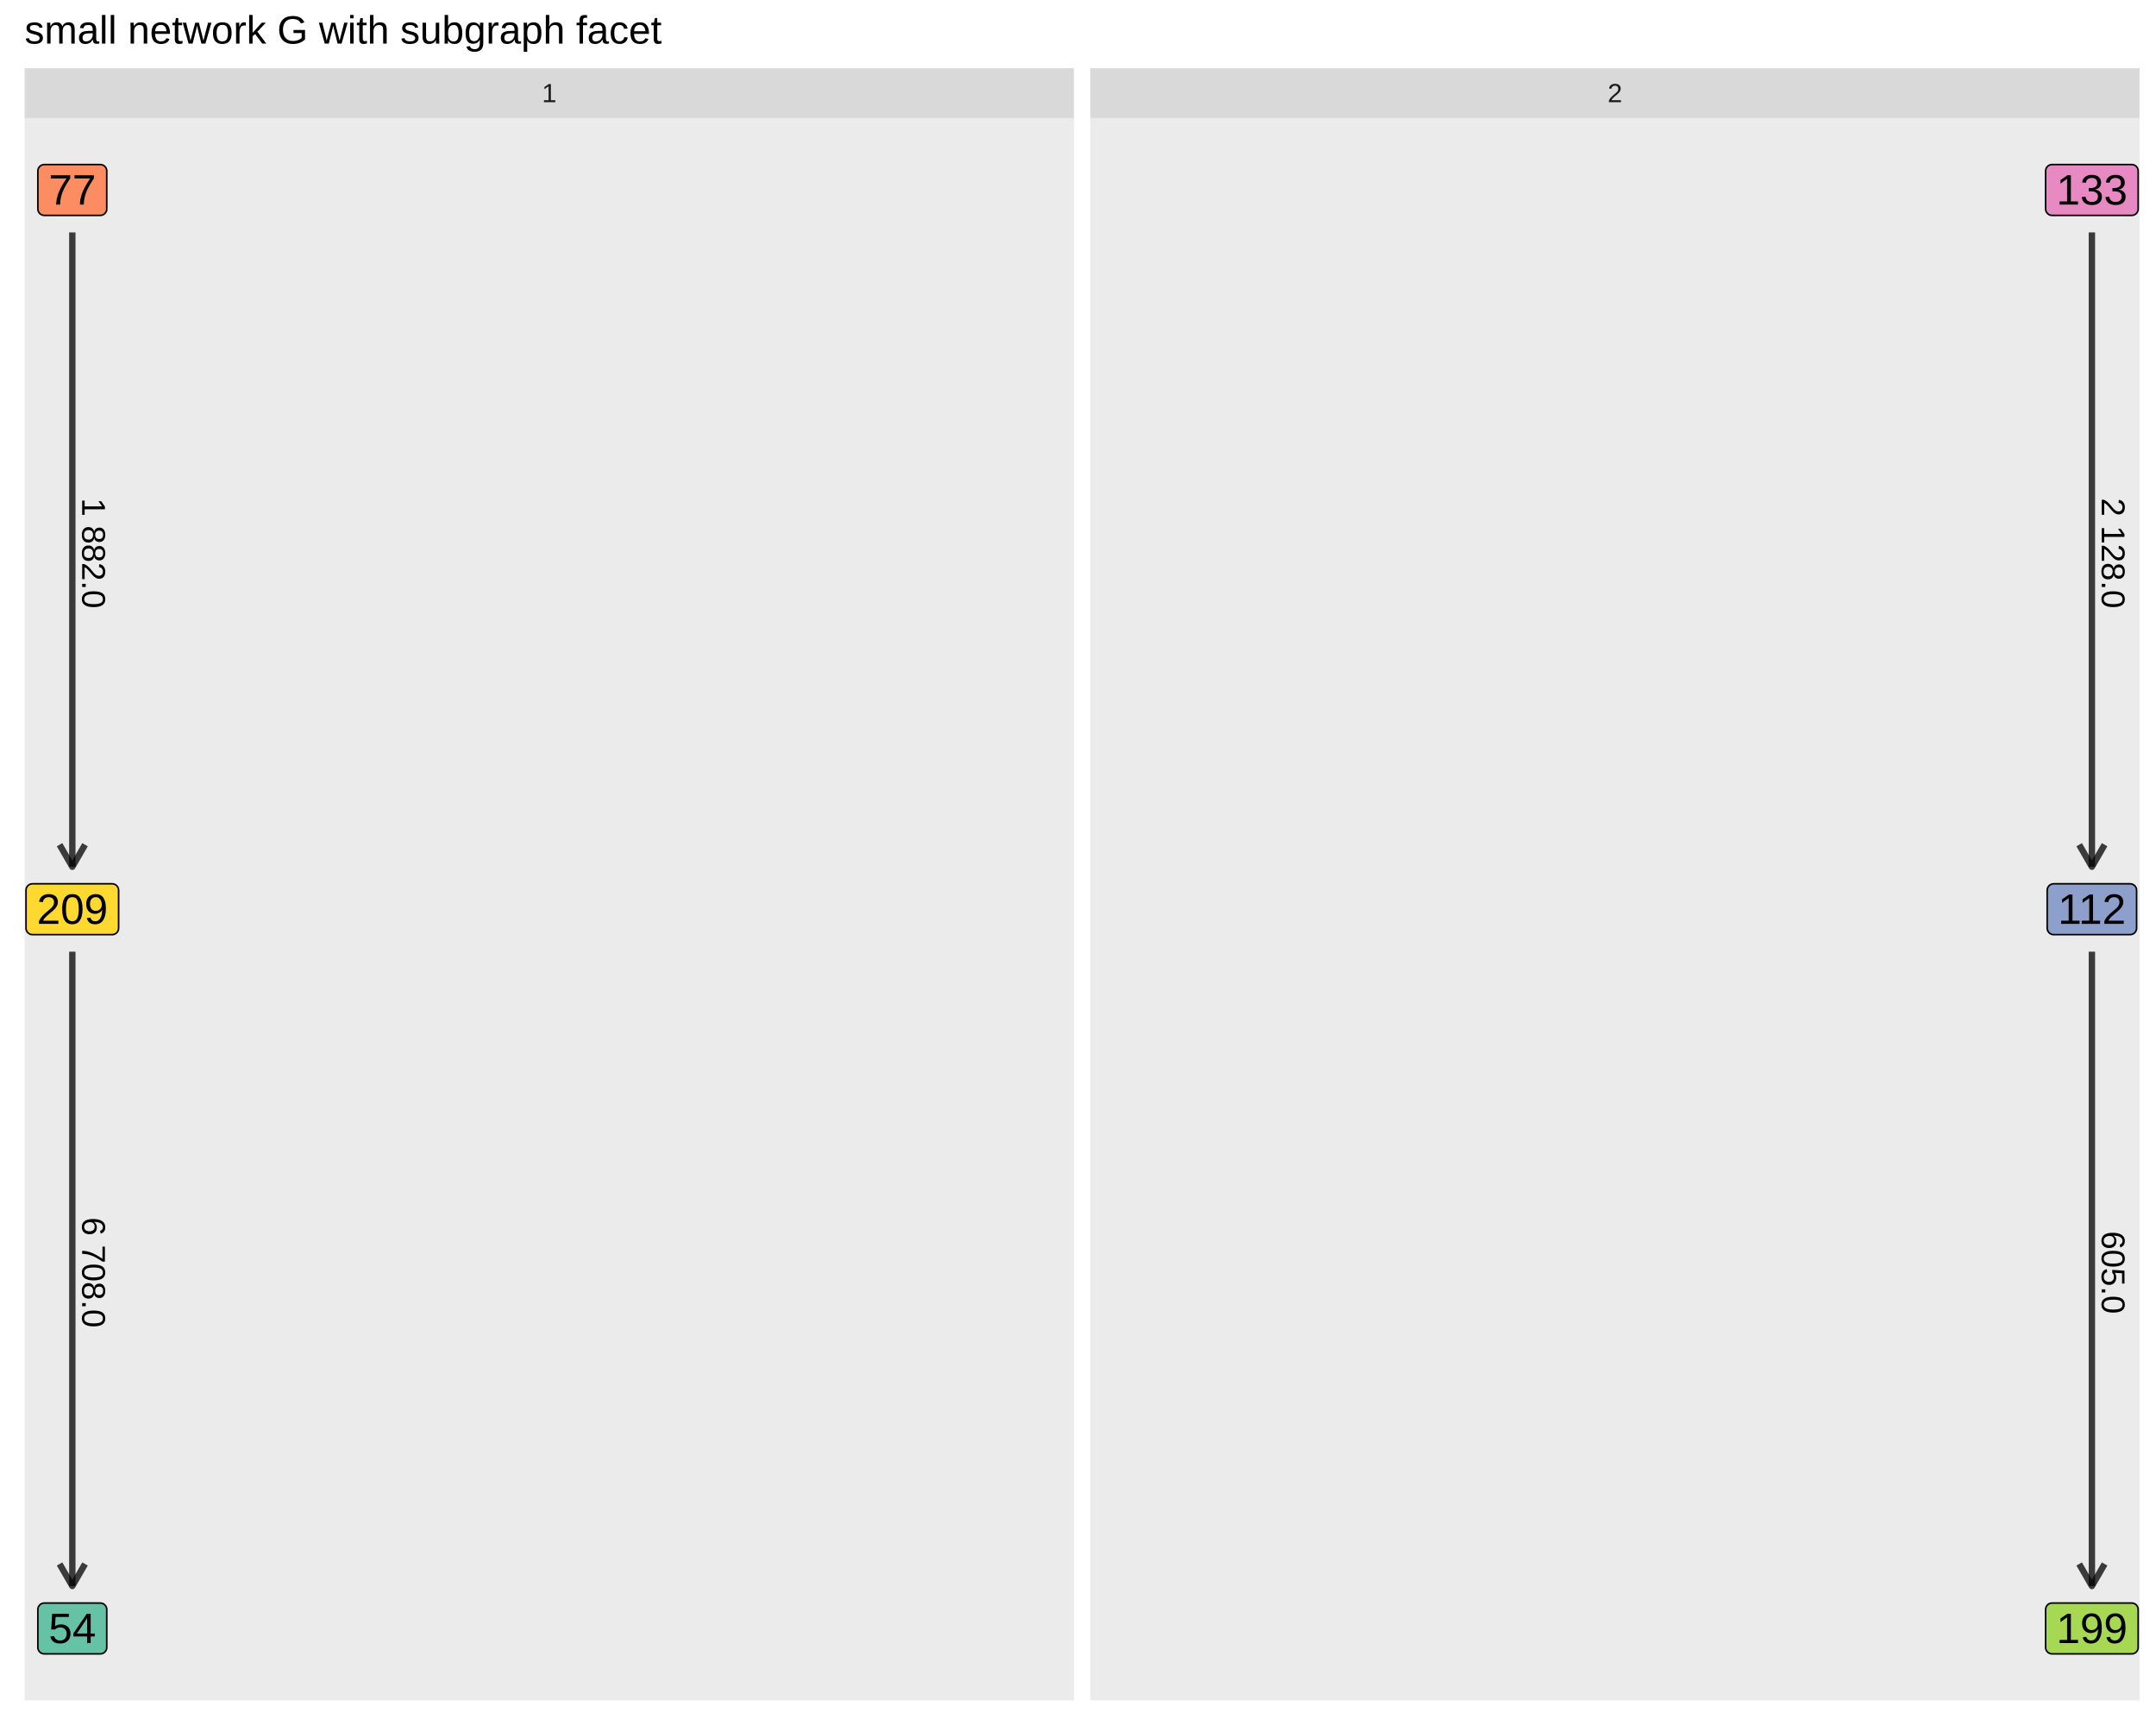
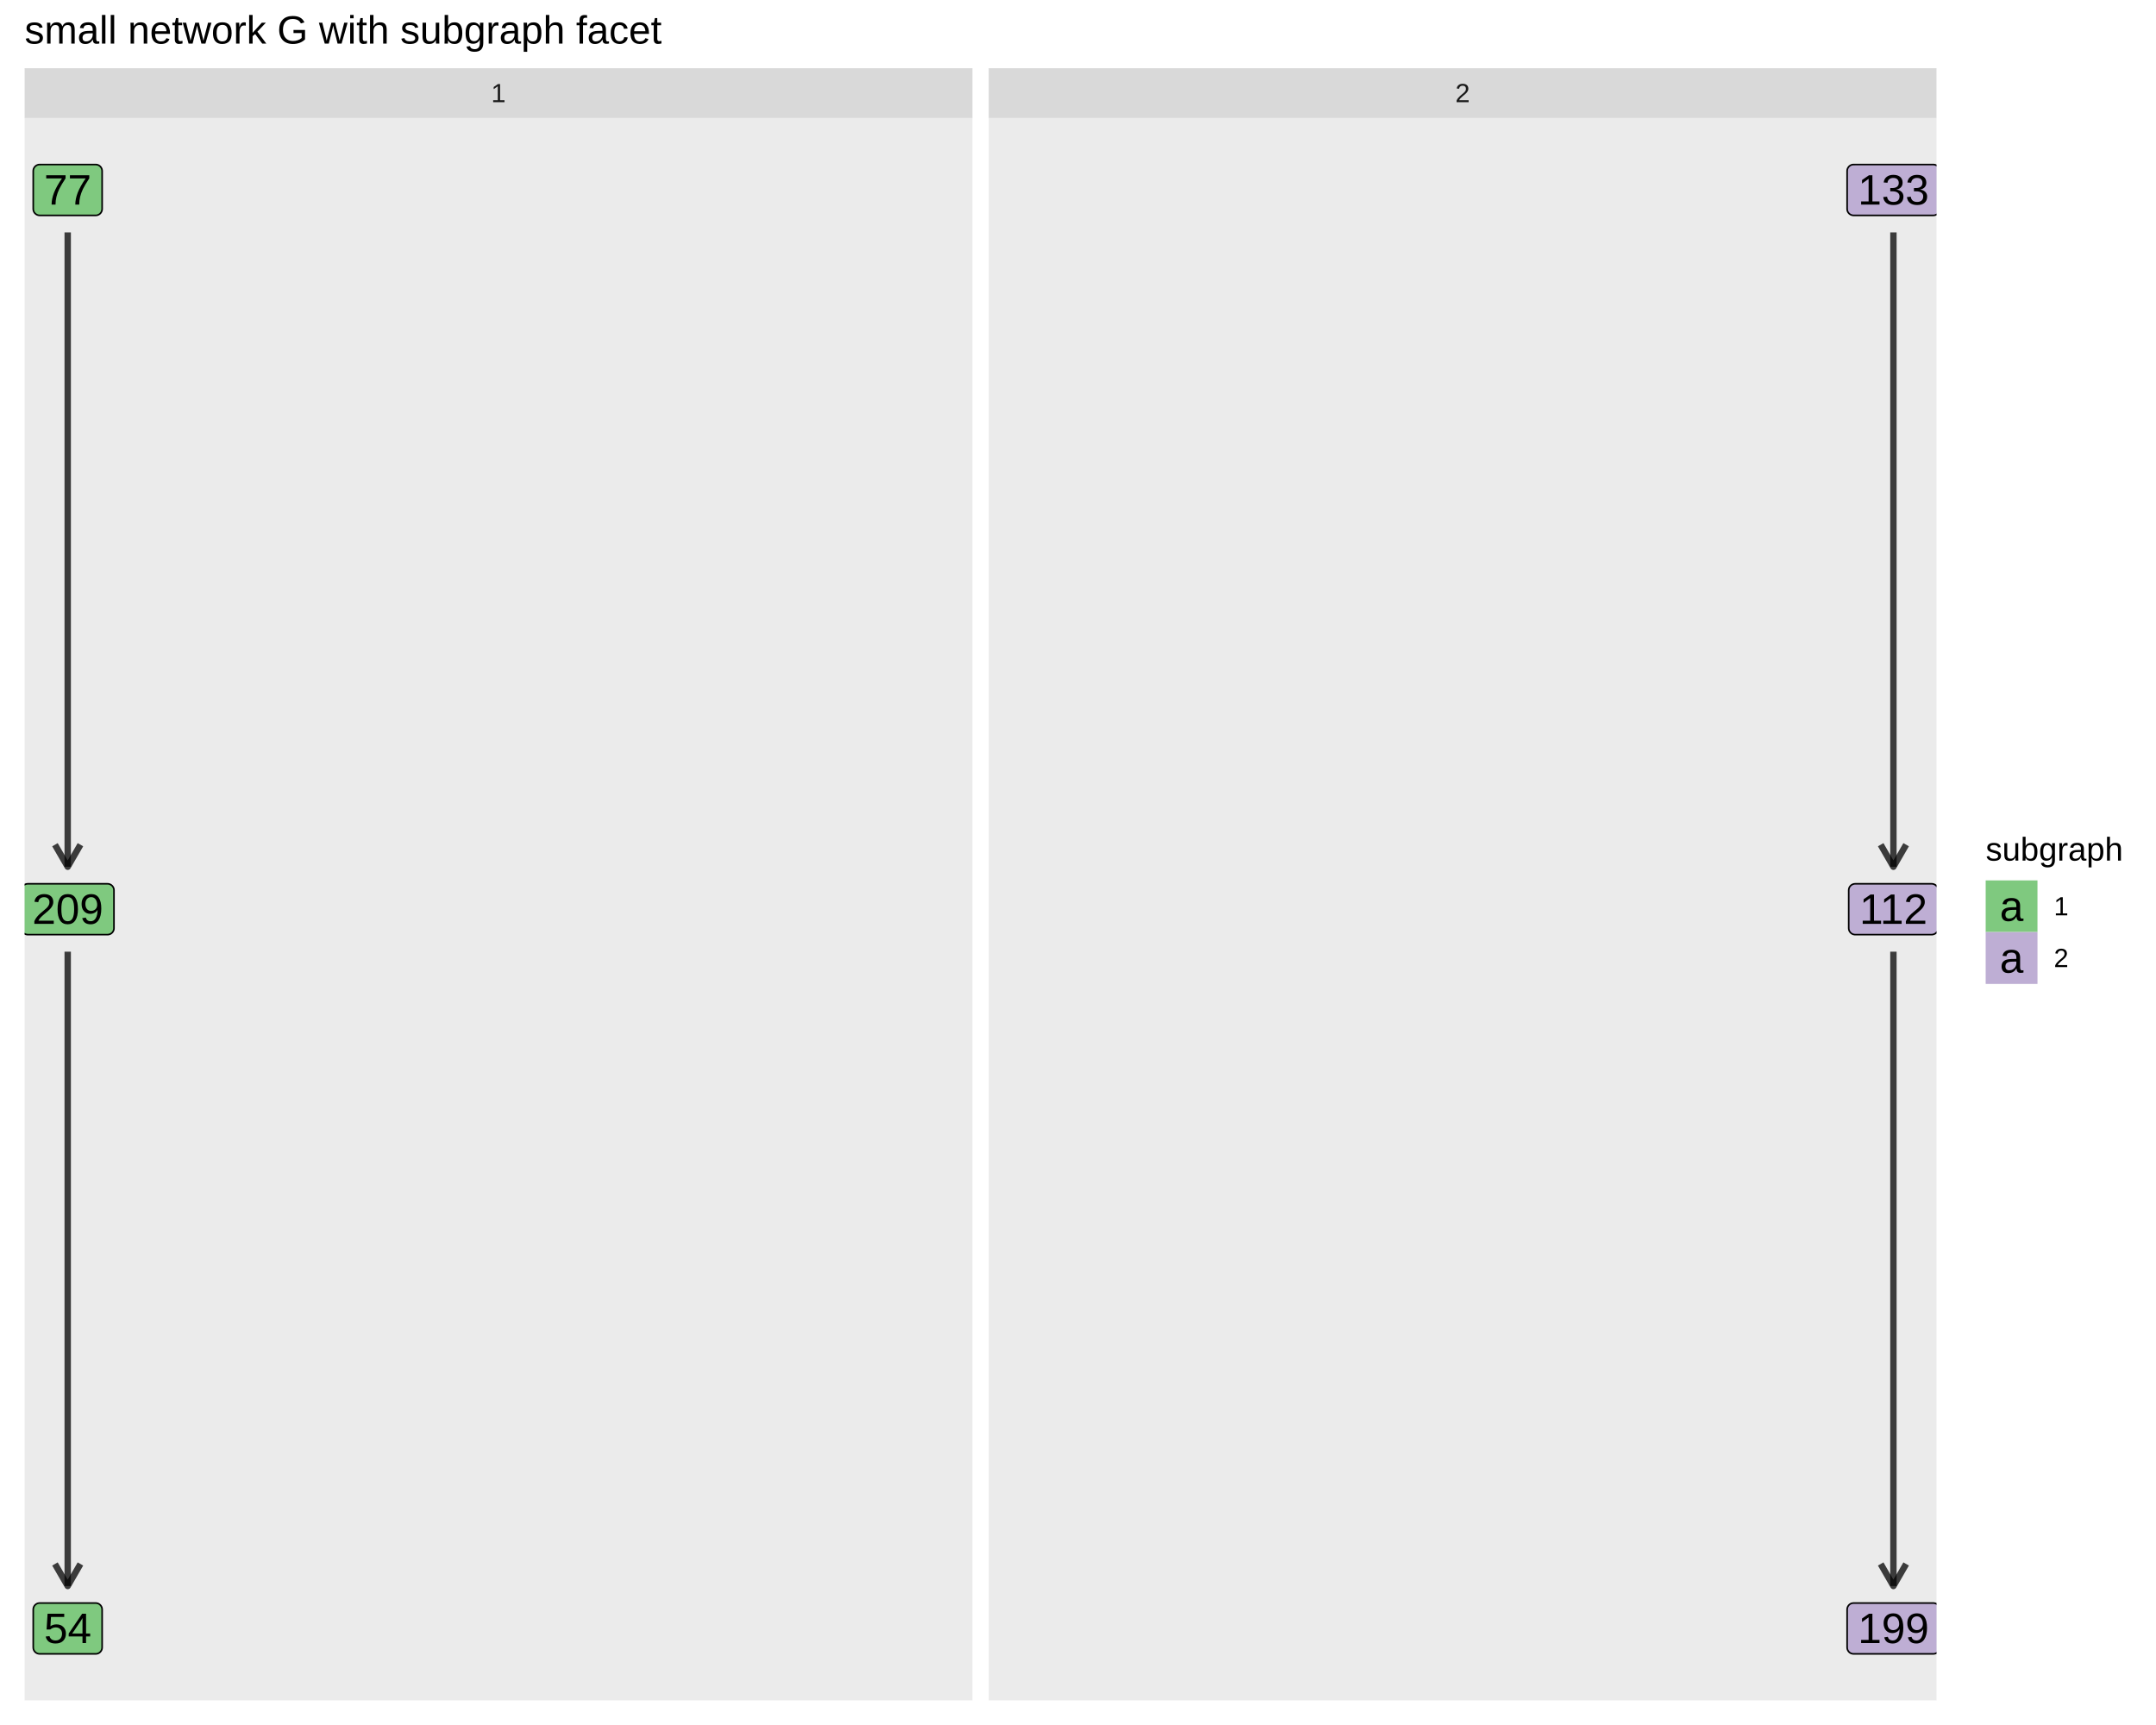
<svg xmlns="http://www.w3.org/2000/svg" viewBox="0 0 720.00 576.00">
  <defs>
    <style type="text/css">
    line, polyline, polygon, path, rect, circle {
      fill: none;
      stroke: #000000;
      stroke-linecap: round;
      stroke-linejoin: round;
      stroke-miterlimit: 10.00;
    }
  </style>
  </defs>
  <rect width="100%" height="100%" style="stroke: none; fill: #FFFFFF;" />
  <rect x="0.00" y="0.00" width="720.00" height="576.00" style="stroke-width: 1.07; stroke: #FFFFFF; fill: #FFFFFF;" />
  <defs>
-     <clipPath id="cpOC4yMnwzNTguNjN8NTY3Ljc4fDM5LjQx">
-       <rect x="8.22" y="39.41" width="350.41" height="528.37" />
+     <clipPath id="cpOC4yMnwzMjQuNzJ8NTY3Ljc4fDM5LjQx">
+       <rect x="8.22" y="39.41" width="316.50" height="528.37" />
    </clipPath>
  </defs>
-   <rect x="8.22" y="39.41" width="350.41" height="528.37" style="stroke-width: 1.07; stroke: none; fill: #EBEBEB;" clip-path="url(#cpOC4yMnwzNTguNjN8NTY3Ljc4fDM5LjQx)" />
-   <polyline points="24.15,77.60 24.15,77.99 24.15,80.41 24.15,82.84 24.15,85.26 24.15,87.69 24.15,90.12 24.15,92.54 24.15,94.97 24.15,97.39 24.15,99.82 24.15,102.25 24.15,104.67 24.15,107.10 24.15,109.52 24.15,111.95 24.15,114.37 24.15,116.80 24.15,119.23 24.15,121.65 24.15,124.08 24.15,126.50 24.15,128.93 24.15,131.36 24.15,133.78 24.15,136.21 24.15,138.63 24.15,141.06 24.15,143.49 24.15,145.91 24.15,148.34 24.15,150.76 24.15,153.19 24.15,155.62 24.15,158.04 24.15,160.47 24.15,162.89 24.15,165.32 24.15,167.75 24.15,170.17 24.15,172.60 24.15,175.02 24.15,177.45 24.15,179.87 24.15,182.30 24.15,184.73 24.15,187.15 24.15,189.58 24.15,192.00 24.15,194.43 24.15,196.86 24.15,199.28 24.15,201.71 24.15,204.13 24.15,206.56 24.15,208.99 24.15,211.41 24.15,213.84 24.15,216.26 24.15,218.69 24.15,221.12 24.15,223.54 24.15,225.97 24.15,228.39 24.15,230.82 24.15,233.25 24.15,235.67 24.15,238.10 24.15,240.52 24.15,242.95 24.15,245.37 24.15,247.80 24.15,250.23 24.15,252.65 24.15,255.08 24.15,257.50 24.15,259.93 24.15,262.36 24.15,264.78 24.15,267.21 24.15,269.63 24.15,272.06 24.15,274.49 24.15,276.91 24.15,279.34 24.15,281.76 24.15,284.19 24.15,286.62 24.15,289.04 24.15,289.42 " style="stroke-width: 2.13; stroke: #000000; stroke-opacity: 0.75; stroke-linecap: butt;" clip-path="url(#cpOC4yMnwzNTguNjN8NTY3Ljc4fDM5LjQx)" />
-   <polyline points="19.89,282.06 24.15,289.42 28.40,282.06 " style="stroke-width: 2.13; stroke: #000000; stroke-opacity: 0.75; stroke-linecap: butt;" clip-path="url(#cpOC4yMnwzNTguNjN8NTY3Ljc4fDM5LjQx)" />
-   <polyline points="24.15,317.77 24.15,318.15 24.15,320.58 24.15,323.00 24.15,325.43 24.15,327.86 24.15,330.28 24.15,332.71 24.15,335.13 24.15,337.56 24.15,339.99 24.15,342.41 24.15,344.84 24.15,347.26 24.15,349.69 24.15,352.12 24.15,354.54 24.15,356.97 24.15,359.39 24.15,361.82 24.15,364.25 24.15,366.67 24.15,369.10 24.15,371.52 24.15,373.95 24.15,376.38 24.15,378.80 24.15,381.23 24.15,383.65 24.15,386.08 24.15,388.50 24.15,390.93 24.15,393.36 24.15,395.78 24.15,398.21 24.15,400.63 24.15,403.06 24.15,405.49 24.15,407.91 24.15,410.34 24.15,412.76 24.15,415.19 24.15,417.62 24.15,420.04 24.15,422.47 24.15,424.89 24.15,427.32 24.15,429.75 24.15,432.17 24.15,434.60 24.15,437.02 24.15,439.45 24.15,441.88 24.15,444.30 24.15,446.73 24.15,449.15 24.15,451.58 24.15,454.00 24.15,456.43 24.15,458.86 24.15,461.28 24.15,463.71 24.15,466.13 24.15,468.56 24.15,470.99 24.15,473.41 24.15,475.84 24.15,478.26 24.15,480.69 24.15,483.12 24.15,485.54 24.15,487.97 24.15,490.39 24.15,492.82 24.15,495.25 24.15,497.67 24.15,500.10 24.15,502.52 24.15,504.95 24.15,507.38 24.15,509.80 24.15,512.23 24.15,514.65 24.15,517.08 24.15,519.50 24.15,521.93 24.15,524.36 24.15,526.78 24.15,529.21 24.15,529.59 " style="stroke-width: 2.13; stroke: #000000; stroke-opacity: 0.75; stroke-linecap: butt;" clip-path="url(#cpOC4yMnwzNTguNjN8NTY3Ljc4fDM5LjQx)" />
-   <polyline points="19.89,522.23 24.15,529.59 28.40,522.23 " style="stroke-width: 2.13; stroke: #000000; stroke-opacity: 0.75; stroke-linecap: butt;" clip-path="url(#cpOC4yMnwzNTguNjN8NTY3Ljc4fDM5LjQx)" />
-   <g clip-path="url(#cpOC4yMnwzNTguNjN8NTY3Ljc4fDM5LjQx)">
-     <text transform="translate(27.44,166.31) rotate(-270)" style="font-size: 11.04px; font-family: Liberation Sans;" textLength="36.83px" lengthAdjust="spacingAndGlyphs">1 882.0</text>
+   <rect x="8.22" y="39.41" width="316.50" height="528.37" style="stroke-width: 1.07; stroke: none; fill: #EBEBEB;" clip-path="url(#cpOC4yMnwzMjQuNzJ8NTY3Ljc4fDM5LjQx)" />
+   <polyline points="22.61,77.60 22.61,77.99 22.61,80.41 22.61,82.84 22.61,85.26 22.61,87.69 22.61,90.12 22.61,92.54 22.61,94.97 22.61,97.39 22.61,99.82 22.61,102.25 22.61,104.67 22.61,107.10 22.61,109.52 22.61,111.95 22.61,114.37 22.61,116.80 22.61,119.23 22.61,121.65 22.61,124.08 22.61,126.50 22.61,128.93 22.61,131.36 22.61,133.78 22.61,136.21 22.61,138.63 22.61,141.06 22.61,143.49 22.61,145.91 22.61,148.34 22.61,150.76 22.61,153.19 22.61,155.62 22.61,158.04 22.61,160.47 22.61,162.89 22.61,165.32 22.61,167.75 22.61,170.17 22.61,172.60 22.61,175.02 22.61,177.45 22.61,179.87 22.61,182.30 22.61,184.73 22.61,187.15 22.61,189.58 22.61,192.00 22.61,194.43 22.61,196.86 22.61,199.28 22.61,201.71 22.61,204.13 22.61,206.56 22.61,208.99 22.61,211.41 22.61,213.84 22.61,216.26 22.61,218.69 22.61,221.12 22.61,223.54 22.61,225.97 22.61,228.39 22.61,230.82 22.61,233.25 22.61,235.67 22.61,238.10 22.61,240.52 22.61,242.95 22.61,245.37 22.61,247.80 22.61,250.23 22.61,252.65 22.61,255.08 22.61,257.50 22.61,259.93 22.61,262.36 22.61,264.78 22.61,267.21 22.61,269.63 22.61,272.06 22.61,274.49 22.61,276.91 22.61,279.34 22.61,281.76 22.61,284.19 22.61,286.62 22.61,289.04 22.61,289.42 " style="stroke-width: 2.13; stroke: #000000; stroke-opacity: 0.75; stroke-linecap: butt;" clip-path="url(#cpOC4yMnwzMjQuNzJ8NTY3Ljc4fDM5LjQx)" />
+   <polyline points="18.35,282.06 22.61,289.42 26.86,282.06 " style="stroke-width: 2.13; stroke: #000000; stroke-opacity: 0.75; stroke-linecap: butt;" clip-path="url(#cpOC4yMnwzMjQuNzJ8NTY3Ljc4fDM5LjQx)" />
+   <polyline points="22.61,317.77 22.61,318.15 22.61,320.58 22.61,323.00 22.61,325.43 22.61,327.86 22.61,330.28 22.61,332.71 22.61,335.13 22.61,337.56 22.61,339.99 22.61,342.41 22.61,344.84 22.61,347.26 22.61,349.69 22.61,352.12 22.61,354.54 22.61,356.97 22.61,359.39 22.61,361.82 22.61,364.25 22.61,366.67 22.61,369.10 22.61,371.52 22.61,373.95 22.61,376.38 22.61,378.80 22.61,381.23 22.61,383.65 22.61,386.08 22.61,388.50 22.61,390.93 22.61,393.36 22.61,395.78 22.61,398.21 22.61,400.63 22.61,403.06 22.61,405.49 22.61,407.91 22.61,410.34 22.61,412.76 22.61,415.19 22.61,417.62 22.61,420.04 22.61,422.47 22.61,424.89 22.61,427.32 22.61,429.75 22.61,432.17 22.61,434.60 22.61,437.02 22.61,439.45 22.61,441.88 22.61,444.30 22.61,446.73 22.61,449.15 22.61,451.58 22.61,454.00 22.61,456.43 22.61,458.86 22.61,461.28 22.61,463.71 22.61,466.13 22.61,468.56 22.61,470.99 22.61,473.41 22.61,475.84 22.61,478.26 22.61,480.69 22.61,483.12 22.61,485.54 22.61,487.97 22.61,490.39 22.61,492.82 22.61,495.25 22.61,497.67 22.61,500.10 22.61,502.52 22.61,504.95 22.61,507.38 22.61,509.80 22.61,512.23 22.61,514.65 22.61,517.08 22.61,519.50 22.61,521.93 22.61,524.36 22.61,526.78 22.61,529.21 22.61,529.59 " style="stroke-width: 2.13; stroke: #000000; stroke-opacity: 0.75; stroke-linecap: butt;" clip-path="url(#cpOC4yMnwzMjQuNzJ8NTY3Ljc4fDM5LjQx)" />
+   <polyline points="18.35,522.23 22.61,529.59 26.86,522.23 " style="stroke-width: 2.13; stroke: #000000; stroke-opacity: 0.75; stroke-linecap: butt;" clip-path="url(#cpOC4yMnwzMjQuNzJ8NTY3Ljc4fDM5LjQx)" />
+   <polygon points="13.26,552.25 31.95,552.25 31.86,552.25 32.21,552.24 32.55,552.17 32.88,552.05 33.18,551.87 33.45,551.65 33.68,551.39 33.86,551.10 34.00,550.78 34.08,550.44 34.11,550.09 34.11,550.09 34.11,537.43 34.11,537.43 34.08,537.09 34.00,536.75 33.86,536.43 33.68,536.14 33.45,535.88 33.18,535.66 32.88,535.48 32.55,535.36 32.21,535.29 31.95,535.27 13.26,535.27 13.52,535.29 13.17,535.28 12.83,535.32 12.49,535.41 12.18,535.56 11.89,535.76 11.64,536.00 11.43,536.28 11.27,536.59 11.16,536.92 11.11,537.26 11.10,537.43 11.10,550.09 11.11,549.92 11.11,550.27 11.16,550.61 11.27,550.94 11.43,551.25 11.64,551.53 11.89,551.77 12.18,551.97 12.49,552.11 12.83,552.21 13.17,552.25 " style="stroke-width: 0.53; fill: #7FC97F;" clip-path="url(#cpOC4yMnwzMjQuNzJ8NTY3Ljc4fDM5LjQx)" />
+   <g clip-path="url(#cpOC4yMnwzMjQuNzJ8NTY3Ljc4fDM5LjQx)">
+     <text x="14.70" y="548.65" style="font-size: 14.23px; font-family: Liberation Sans;" textLength="15.81px" lengthAdjust="spacingAndGlyphs">54</text>
  </g>
-   <g clip-path="url(#cpOC4yMnwzNTguNjN8NTY3Ljc4fDM5LjQx)">
-     <text transform="translate(27.44,406.48) rotate(-270)" style="font-size: 11.04px; font-family: Liberation Sans;" textLength="36.83px" lengthAdjust="spacingAndGlyphs">6 708.0</text>
+   <polygon points="13.26,71.92 31.95,71.92 31.86,71.92 32.21,71.91 32.55,71.84 32.88,71.71 33.18,71.54 33.45,71.32 33.68,71.06 33.86,70.76 34.00,70.44 34.08,70.11 34.11,69.76 34.11,69.76 34.11,57.10 34.11,57.10 34.08,56.75 34.00,56.42 33.86,56.10 33.68,55.80 33.45,55.54 33.18,55.32 32.88,55.15 32.55,55.02 32.21,54.96 31.95,54.94 13.26,54.94 13.52,54.96 13.17,54.94 12.83,54.98 12.49,55.08 12.18,55.23 11.89,55.43 11.64,55.67 11.43,55.95 11.27,56.25 11.16,56.58 11.11,56.93 11.10,57.10 11.10,69.76 11.11,69.59 11.11,69.93 11.16,70.28 11.27,70.61 11.43,70.92 11.64,71.19 11.89,71.43 12.18,71.63 12.49,71.78 12.83,71.88 13.17,71.92 " style="stroke-width: 0.53; fill: #7FC97F;" clip-path="url(#cpOC4yMnwzMjQuNzJ8NTY3Ljc4fDM5LjQx)" />
+   <g clip-path="url(#cpOC4yMnwzMjQuNzJ8NTY3Ljc4fDM5LjQx)">
+     <text x="14.70" y="68.32" style="font-size: 14.23px; font-family: Liberation Sans;" textLength="15.81px" lengthAdjust="spacingAndGlyphs">77</text>
  </g>
-   <polygon points="14.80,71.92 33.49,71.92 33.41,71.92 33.75,71.91 34.09,71.84 34.42,71.71 34.72,71.54 34.99,71.32 35.22,71.06 35.41,70.76 35.54,70.44 35.63,70.11 35.65,69.76 35.65,69.76 35.65,57.10 35.65,57.10 35.63,56.75 35.54,56.42 35.41,56.10 35.22,55.80 34.99,55.54 34.72,55.32 34.42,55.15 34.09,55.02 33.75,54.96 33.49,54.94 14.80,54.94 15.06,54.96 14.71,54.94 14.37,54.98 14.03,55.08 13.72,55.23 13.43,55.43 13.18,55.67 12.98,55.95 12.81,56.25 12.70,56.58 12.65,56.93 12.64,57.10 12.64,69.76 12.65,69.59 12.65,69.93 12.70,70.28 12.81,70.61 12.98,70.92 13.18,71.19 13.43,71.43 13.72,71.63 14.03,71.78 14.37,71.88 14.71,71.92 " style="stroke-width: 0.53; fill: #FC8D62;" clip-path="url(#cpOC4yMnwzNTguNjN8NTY3Ljc4fDM5LjQx)" />
-   <g clip-path="url(#cpOC4yMnwzNTguNjN8NTY3Ljc4fDM5LjQx)">
-     <text x="16.24" y="68.32" style="font-size: 14.23px; font-family: Liberation Sans;" textLength="15.81px" lengthAdjust="spacingAndGlyphs">77</text>
-   </g>
-   <polygon points="10.85,312.09 37.45,312.09 37.36,312.09 37.71,312.07 38.05,312.00 38.37,311.88 38.67,311.71 38.94,311.49 39.17,311.23 39.36,310.93 39.50,310.61 39.58,310.27 39.61,309.93 39.61,309.93 39.61,297.27 39.61,297.27 39.58,296.92 39.50,296.58 39.36,296.26 39.17,295.97 38.94,295.71 38.67,295.49 38.37,295.32 38.05,295.19 37.71,295.12 37.45,295.11 10.85,295.11 11.11,295.12 10.76,295.11 10.42,295.15 10.08,295.25 9.77,295.40 9.48,295.59 9.23,295.83 9.02,296.11 8.86,296.42 8.75,296.75 8.69,297.09 8.69,297.27 8.69,309.93 8.69,309.75 8.69,310.10 8.75,310.44 8.86,310.77 9.02,311.08 9.23,311.36 9.48,311.60 9.77,311.80 10.08,311.95 10.42,312.04 10.76,312.09 " style="stroke-width: 0.53; fill: #FFD92F;" clip-path="url(#cpOC4yMnwzNTguNjN8NTY3Ljc4fDM5LjQx)" />
-   <g clip-path="url(#cpOC4yMnwzNTguNjN8NTY3Ljc4fDM5LjQx)">
-     <text x="12.29" y="308.49" style="font-size: 14.23px; font-family: Liberation Sans;" textLength="23.72px" lengthAdjust="spacingAndGlyphs">209</text>
-   </g>
-   <polygon points="14.80,552.25 33.49,552.25 33.41,552.25 33.75,552.24 34.09,552.17 34.42,552.05 34.72,551.87 34.99,551.65 35.22,551.39 35.41,551.10 35.54,550.78 35.63,550.44 35.65,550.09 35.65,550.09 35.65,537.43 35.65,537.43 35.63,537.09 35.54,536.75 35.41,536.43 35.22,536.14 34.99,535.88 34.72,535.66 34.42,535.48 34.09,535.36 33.75,535.29 33.49,535.27 14.80,535.27 15.06,535.29 14.71,535.28 14.37,535.32 14.03,535.41 13.72,535.56 13.43,535.76 13.18,536.00 12.98,536.28 12.81,536.59 12.70,536.92 12.65,537.26 12.64,537.43 12.64,550.09 12.65,549.92 12.65,550.27 12.70,550.61 12.81,550.94 12.98,551.25 13.18,551.53 13.43,551.77 13.72,551.97 14.03,552.11 14.37,552.21 14.71,552.25 " style="stroke-width: 0.53; fill: #66C2A5;" clip-path="url(#cpOC4yMnwzNTguNjN8NTY3Ljc4fDM5LjQx)" />
-   <g clip-path="url(#cpOC4yMnwzNTguNjN8NTY3Ljc4fDM5LjQx)">
-     <text x="16.24" y="548.65" style="font-size: 14.23px; font-family: Liberation Sans;" textLength="15.81px" lengthAdjust="spacingAndGlyphs">54</text>
+   <polygon points="9.31,312.09 35.90,312.09 35.82,312.09 36.17,312.07 36.51,312.00 36.83,311.88 37.13,311.71 37.40,311.49 37.63,311.23 37.82,310.93 37.95,310.61 38.04,310.27 38.06,309.93 38.06,309.93 38.06,297.27 38.06,297.27 38.04,296.92 37.95,296.58 37.82,296.26 37.63,295.97 37.40,295.71 37.13,295.49 36.83,295.32 36.51,295.19 36.17,295.12 35.90,295.11 9.31,295.11 9.57,295.12 9.22,295.11 8.87,295.15 8.54,295.25 8.23,295.40 7.94,295.59 7.69,295.83 7.48,296.11 7.32,296.42 7.21,296.75 7.15,297.09 7.15,297.27 7.15,309.93 7.15,309.75 7.15,310.10 7.21,310.44 7.32,310.77 7.48,311.08 7.69,311.36 7.94,311.60 8.23,311.80 8.54,311.95 8.87,312.04 9.22,312.09 " style="stroke-width: 0.53; fill: #7FC97F;" clip-path="url(#cpOC4yMnwzMjQuNzJ8NTY3Ljc4fDM5LjQx)" />
+   <g clip-path="url(#cpOC4yMnwzMjQuNzJ8NTY3Ljc4fDM5LjQx)">
+     <text x="10.75" y="308.49" style="font-size: 14.23px; font-family: Liberation Sans;" textLength="23.72px" lengthAdjust="spacingAndGlyphs">209</text>
  </g>
  <defs>
    <clipPath id="cpMC4wMHw3MjAuMDB8NTc2LjAwfDAuMDA=">
      <rect x="0.00" y="0.00" width="720.00" height="576.00" />
    </clipPath>
  </defs>
  <defs>
-     <clipPath id="cpMzY0LjExfDcxNC41Mnw1NjcuNzh8MzkuNDE=">
-       <rect x="364.11" y="39.41" width="350.41" height="528.37" />
+     <clipPath id="cpMzMwLjIwfDY0Ni43MHw1NjcuNzh8MzkuNDE=">
+       <rect x="330.20" y="39.41" width="316.50" height="528.37" />
    </clipPath>
  </defs>
-   <rect x="364.11" y="39.41" width="350.41" height="528.37" style="stroke-width: 1.07; stroke: none; fill: #EBEBEB;" clip-path="url(#cpMzY0LjExfDcxNC41Mnw1NjcuNzh8MzkuNDE=)" />
-   <polyline points="698.59,317.77 698.59,318.15 698.59,320.58 698.59,323.00 698.59,325.43 698.59,327.86 698.59,330.28 698.59,332.71 698.59,335.13 698.59,337.56 698.59,339.99 698.59,342.41 698.59,344.84 698.59,347.26 698.59,349.69 698.59,352.12 698.59,354.54 698.59,356.97 698.59,359.39 698.59,361.82 698.59,364.25 698.59,366.67 698.59,369.10 698.59,371.52 698.59,373.95 698.59,376.38 698.59,378.80 698.59,381.23 698.59,383.65 698.59,386.08 698.59,388.50 698.59,390.93 698.59,393.36 698.59,395.78 698.59,398.21 698.59,400.63 698.59,403.06 698.59,405.49 698.59,407.91 698.59,410.34 698.59,412.76 698.59,415.19 698.59,417.62 698.59,420.04 698.59,422.47 698.59,424.89 698.59,427.32 698.59,429.75 698.59,432.17 698.59,434.60 698.59,437.02 698.59,439.45 698.59,441.88 698.59,444.30 698.59,446.73 698.59,449.15 698.59,451.58 698.59,454.00 698.59,456.43 698.59,458.86 698.59,461.28 698.59,463.71 698.59,466.13 698.59,468.56 698.59,470.99 698.59,473.41 698.59,475.84 698.59,478.26 698.59,480.69 698.59,483.12 698.59,485.54 698.59,487.97 698.59,490.39 698.59,492.82 698.59,495.25 698.59,497.67 698.59,500.10 698.59,502.52 698.59,504.95 698.59,507.38 698.59,509.80 698.59,512.23 698.59,514.65 698.59,517.08 698.59,519.50 698.59,521.93 698.59,524.36 698.59,526.78 698.59,529.21 698.59,529.59 " style="stroke-width: 2.13; stroke: #000000; stroke-opacity: 0.75; stroke-linecap: butt;" clip-path="url(#cpMzY0LjExfDcxNC41Mnw1NjcuNzh8MzkuNDE=)" />
-   <polyline points="694.34,522.23 698.59,529.59 702.84,522.23 " style="stroke-width: 2.13; stroke: #000000; stroke-opacity: 0.75; stroke-linecap: butt;" clip-path="url(#cpMzY0LjExfDcxNC41Mnw1NjcuNzh8MzkuNDE=)" />
-   <polyline points="698.59,77.60 698.59,77.99 698.59,80.41 698.59,82.84 698.59,85.26 698.59,87.69 698.59,90.12 698.59,92.54 698.59,94.97 698.59,97.39 698.59,99.82 698.59,102.25 698.59,104.67 698.59,107.10 698.59,109.52 698.59,111.95 698.59,114.37 698.59,116.80 698.59,119.23 698.59,121.65 698.59,124.08 698.59,126.50 698.59,128.93 698.59,131.36 698.59,133.78 698.59,136.21 698.59,138.63 698.59,141.06 698.59,143.49 698.59,145.91 698.59,148.34 698.59,150.76 698.59,153.19 698.59,155.62 698.59,158.04 698.59,160.47 698.59,162.89 698.59,165.32 698.59,167.75 698.59,170.17 698.59,172.60 698.59,175.02 698.59,177.45 698.59,179.87 698.59,182.30 698.59,184.73 698.59,187.15 698.59,189.58 698.59,192.00 698.59,194.43 698.59,196.86 698.59,199.28 698.59,201.71 698.59,204.13 698.59,206.56 698.59,208.99 698.59,211.41 698.59,213.84 698.59,216.26 698.59,218.69 698.59,221.12 698.59,223.54 698.59,225.97 698.59,228.39 698.59,230.82 698.59,233.25 698.59,235.67 698.59,238.10 698.59,240.52 698.59,242.95 698.59,245.37 698.59,247.80 698.59,250.23 698.59,252.65 698.59,255.08 698.59,257.50 698.59,259.93 698.59,262.36 698.59,264.78 698.59,267.21 698.59,269.63 698.59,272.06 698.59,274.49 698.59,276.91 698.59,279.34 698.59,281.76 698.59,284.19 698.59,286.62 698.59,289.04 698.59,289.42 " style="stroke-width: 2.13; stroke: #000000; stroke-opacity: 0.75; stroke-linecap: butt;" clip-path="url(#cpMzY0LjExfDcxNC41Mnw1NjcuNzh8MzkuNDE=)" />
-   <polyline points="694.34,282.06 698.59,289.42 702.84,282.06 " style="stroke-width: 2.13; stroke: #000000; stroke-opacity: 0.75; stroke-linecap: butt;" clip-path="url(#cpMzY0LjExfDcxNC41Mnw1NjcuNzh8MzkuNDE=)" />
-   <g clip-path="url(#cpMzY0LjExfDcxNC41Mnw1NjcuNzh8MzkuNDE=)">
-     <text transform="translate(701.88,411.08) rotate(-270)" style="font-size: 11.04px; font-family: Liberation Sans;" textLength="27.62px" lengthAdjust="spacingAndGlyphs">605.0</text>
+   <rect x="330.20" y="39.41" width="316.50" height="528.37" style="stroke-width: 1.07; stroke: none; fill: #EBEBEB;" clip-path="url(#cpMzMwLjIwfDY0Ni43MHw1NjcuNzh8MzkuNDE=)" />
+   <polyline points="632.31,317.77 632.31,318.15 632.31,320.58 632.31,323.00 632.31,325.43 632.31,327.86 632.31,330.28 632.31,332.71 632.31,335.13 632.31,337.56 632.31,339.99 632.31,342.41 632.31,344.84 632.31,347.26 632.31,349.69 632.31,352.12 632.31,354.54 632.31,356.97 632.31,359.39 632.31,361.82 632.31,364.25 632.31,366.67 632.31,369.10 632.31,371.52 632.31,373.95 632.31,376.38 632.31,378.80 632.31,381.23 632.31,383.65 632.31,386.08 632.31,388.50 632.31,390.93 632.31,393.36 632.31,395.78 632.31,398.21 632.31,400.63 632.31,403.06 632.31,405.49 632.31,407.91 632.31,410.34 632.31,412.76 632.31,415.19 632.31,417.62 632.31,420.04 632.31,422.47 632.31,424.89 632.31,427.32 632.31,429.75 632.31,432.17 632.31,434.60 632.31,437.02 632.31,439.45 632.31,441.88 632.31,444.30 632.31,446.73 632.31,449.15 632.31,451.58 632.31,454.00 632.31,456.43 632.31,458.86 632.31,461.28 632.31,463.71 632.31,466.13 632.31,468.56 632.31,470.99 632.31,473.41 632.31,475.84 632.31,478.26 632.31,480.69 632.31,483.12 632.31,485.54 632.31,487.97 632.31,490.39 632.31,492.82 632.31,495.25 632.31,497.67 632.31,500.10 632.31,502.52 632.31,504.95 632.31,507.38 632.31,509.80 632.31,512.23 632.31,514.65 632.31,517.08 632.31,519.50 632.31,521.93 632.31,524.36 632.31,526.78 632.31,529.21 632.31,529.59 " style="stroke-width: 2.13; stroke: #000000; stroke-opacity: 0.75; stroke-linecap: butt;" clip-path="url(#cpMzMwLjIwfDY0Ni43MHw1NjcuNzh8MzkuNDE=)" />
+   <polyline points="628.06,522.23 632.31,529.59 636.56,522.23 " style="stroke-width: 2.13; stroke: #000000; stroke-opacity: 0.75; stroke-linecap: butt;" clip-path="url(#cpMzMwLjIwfDY0Ni43MHw1NjcuNzh8MzkuNDE=)" />
+   <polyline points="632.31,77.60 632.31,77.99 632.31,80.41 632.31,82.84 632.31,85.26 632.31,87.69 632.31,90.12 632.31,92.54 632.31,94.97 632.31,97.39 632.31,99.82 632.31,102.25 632.31,104.67 632.31,107.10 632.31,109.52 632.31,111.95 632.31,114.37 632.31,116.80 632.31,119.23 632.31,121.65 632.31,124.08 632.31,126.50 632.31,128.93 632.31,131.36 632.31,133.78 632.31,136.21 632.31,138.63 632.31,141.06 632.31,143.49 632.31,145.91 632.31,148.34 632.31,150.76 632.31,153.19 632.31,155.62 632.31,158.04 632.31,160.47 632.31,162.89 632.31,165.32 632.31,167.75 632.31,170.17 632.31,172.60 632.31,175.02 632.31,177.45 632.31,179.87 632.31,182.30 632.31,184.73 632.31,187.15 632.31,189.58 632.31,192.00 632.31,194.43 632.31,196.86 632.31,199.28 632.31,201.71 632.31,204.13 632.31,206.56 632.31,208.99 632.31,211.41 632.31,213.84 632.31,216.26 632.31,218.69 632.31,221.12 632.31,223.54 632.31,225.97 632.31,228.39 632.31,230.82 632.31,233.25 632.31,235.67 632.31,238.10 632.31,240.52 632.31,242.95 632.31,245.37 632.31,247.80 632.31,250.23 632.31,252.65 632.31,255.08 632.31,257.50 632.31,259.93 632.31,262.36 632.31,264.78 632.31,267.21 632.31,269.63 632.31,272.06 632.31,274.49 632.31,276.91 632.31,279.34 632.31,281.76 632.31,284.19 632.31,286.62 632.31,289.04 632.31,289.42 " style="stroke-width: 2.13; stroke: #000000; stroke-opacity: 0.75; stroke-linecap: butt;" clip-path="url(#cpMzMwLjIwfDY0Ni43MHw1NjcuNzh8MzkuNDE=)" />
+   <polyline points="628.06,282.06 632.31,289.42 636.56,282.06 " style="stroke-width: 2.13; stroke: #000000; stroke-opacity: 0.75; stroke-linecap: butt;" clip-path="url(#cpMzMwLjIwfDY0Ni43MHw1NjcuNzh8MzkuNDE=)" />
+   <polygon points="619.54,312.09 645.08,312.09 644.99,312.09 645.34,312.07 645.68,312.00 646.00,311.88 646.31,311.71 646.57,311.49 646.81,311.23 646.99,310.93 647.13,310.61 647.21,310.27 647.24,309.93 647.24,309.93 647.24,297.27 647.24,297.27 647.21,296.92 647.13,296.58 646.99,296.26 646.81,295.97 646.57,295.71 646.31,295.49 646.00,295.32 645.68,295.19 645.34,295.12 645.08,295.11 619.54,295.11 619.80,295.12 619.46,295.11 619.11,295.15 618.78,295.25 618.46,295.40 618.18,295.59 617.93,295.83 617.72,296.11 617.55,296.42 617.44,296.75 617.39,297.09 617.38,297.27 617.38,309.93 617.39,309.75 617.39,310.10 617.44,310.44 617.55,310.77 617.72,311.08 617.93,311.36 618.18,311.60 618.46,311.80 618.78,311.95 619.11,312.04 619.46,312.09 " style="stroke-width: 0.53; fill: #BEAED4;" clip-path="url(#cpMzMwLjIwfDY0Ni43MHw1NjcuNzh8MzkuNDE=)" />
+   <g clip-path="url(#cpMzMwLjIwfDY0Ni43MHw1NjcuNzh8MzkuNDE=)">
+     <text x="620.98" y="308.49" style="font-size: 14.23px; font-family: Liberation Sans;" textLength="22.66px" lengthAdjust="spacingAndGlyphs">112</text>
  </g>
-   <g clip-path="url(#cpMzY0LjExfDcxNC41Mnw1NjcuNzh8MzkuNDE=)">
-     <text transform="translate(701.88,166.31) rotate(-270)" style="font-size: 11.04px; font-family: Liberation Sans;" textLength="36.83px" lengthAdjust="spacingAndGlyphs">2 128.0</text>
+   <polygon points="619.01,71.92 645.61,71.92 645.52,71.92 645.87,71.91 646.21,71.84 646.54,71.71 646.84,71.54 647.11,71.32 647.34,71.06 647.52,70.76 647.66,70.44 647.74,70.11 647.77,69.76 647.77,69.76 647.77,57.10 647.77,57.10 647.74,56.75 647.66,56.42 647.52,56.10 647.34,55.80 647.11,55.54 646.84,55.32 646.54,55.15 646.21,55.02 645.87,54.96 645.61,54.94 619.01,54.94 619.27,54.96 618.92,54.94 618.58,54.98 618.24,55.08 617.93,55.23 617.64,55.43 617.39,55.67 617.19,55.95 617.02,56.25 616.91,56.58 616.86,56.93 616.85,57.10 616.85,69.76 616.86,69.59 616.86,69.93 616.91,70.28 617.02,70.61 617.19,70.92 617.39,71.19 617.64,71.43 617.93,71.63 618.24,71.78 618.58,71.88 618.92,71.92 " style="stroke-width: 0.53; fill: #BEAED4;" clip-path="url(#cpMzMwLjIwfDY0Ni43MHw1NjcuNzh8MzkuNDE=)" />
+   <g clip-path="url(#cpMzMwLjIwfDY0Ni43MHw1NjcuNzh8MzkuNDE=)">
+     <text x="620.45" y="68.32" style="font-size: 14.23px; font-family: Liberation Sans;" textLength="23.72px" lengthAdjust="spacingAndGlyphs">133</text>
  </g>
-   <polygon points="685.29,71.92 711.89,71.92 711.81,71.92 712.15,71.91 712.49,71.84 712.82,71.71 713.12,71.54 713.39,71.32 713.62,71.06 713.80,70.76 713.94,70.44 714.02,70.11 714.05,69.76 714.05,69.76 714.05,57.10 714.05,57.10 714.02,56.75 713.94,56.42 713.80,56.10 713.62,55.80 713.39,55.54 713.12,55.32 712.82,55.15 712.49,55.02 712.15,54.96 711.89,54.94 685.29,54.94 685.55,54.96 685.21,54.94 684.86,54.98 684.53,55.08 684.21,55.23 683.93,55.43 683.68,55.67 683.47,55.95 683.31,56.25 683.20,56.58 683.14,56.93 683.13,57.10 683.13,69.76 683.14,69.59 683.14,69.93 683.20,70.28 683.31,70.61 683.47,70.92 683.68,71.19 683.93,71.43 684.21,71.63 684.53,71.78 684.86,71.88 685.21,71.92 " style="stroke-width: 0.53; fill: #E78AC3;" clip-path="url(#cpMzY0LjExfDcxNC41Mnw1NjcuNzh8MzkuNDE=)" />
-   <g clip-path="url(#cpMzY0LjExfDcxNC41Mnw1NjcuNzh8MzkuNDE=)">
-     <text x="686.73" y="68.32" style="font-size: 14.23px; font-family: Liberation Sans;" textLength="23.72px" lengthAdjust="spacingAndGlyphs">133</text>
-   </g>
-   <polygon points="685.82,312.09 711.36,312.09 711.27,312.09 711.62,312.07 711.96,312.00 712.29,311.88 712.59,311.71 712.86,311.49 713.09,311.23 713.27,310.93 713.41,310.61 713.49,310.27 713.52,309.93 713.52,309.93 713.52,297.27 713.52,297.27 713.49,296.92 713.41,296.58 713.27,296.26 713.09,295.97 712.86,295.71 712.59,295.49 712.29,295.32 711.96,295.19 711.62,295.12 711.36,295.11 685.82,295.11 686.09,295.12 685.74,295.11 685.39,295.15 685.06,295.25 684.74,295.40 684.46,295.59 684.21,295.83 684.00,296.11 683.84,296.42 683.73,296.75 683.67,297.09 683.66,297.27 683.66,309.93 683.67,309.75 683.67,310.10 683.73,310.44 683.84,310.77 684.00,311.08 684.21,311.36 684.46,311.60 684.74,311.80 685.06,311.95 685.39,312.04 685.74,312.09 " style="stroke-width: 0.53; fill: #8DA0CB;" clip-path="url(#cpMzY0LjExfDcxNC41Mnw1NjcuNzh8MzkuNDE=)" />
-   <g clip-path="url(#cpMzY0LjExfDcxNC41Mnw1NjcuNzh8MzkuNDE=)">
-     <text x="687.26" y="308.49" style="font-size: 14.23px; font-family: Liberation Sans;" textLength="22.66px" lengthAdjust="spacingAndGlyphs">112</text>
-   </g>
-   <polygon points="685.29,552.25 711.89,552.25 711.81,552.25 712.15,552.24 712.49,552.17 712.82,552.05 713.12,551.87 713.39,551.65 713.62,551.39 713.80,551.10 713.94,550.78 714.02,550.44 714.05,550.09 714.05,550.09 714.05,537.43 714.05,537.43 714.02,537.09 713.94,536.75 713.80,536.43 713.62,536.14 713.39,535.88 713.12,535.66 712.82,535.48 712.49,535.36 712.15,535.29 711.89,535.27 685.29,535.27 685.55,535.29 685.21,535.28 684.86,535.32 684.53,535.41 684.21,535.56 683.93,535.76 683.68,536.00 683.47,536.28 683.31,536.59 683.20,536.92 683.14,537.26 683.13,537.43 683.13,550.09 683.14,549.92 683.14,550.27 683.20,550.61 683.31,550.94 683.47,551.25 683.68,551.53 683.93,551.77 684.21,551.97 684.53,552.11 684.86,552.21 685.21,552.25 " style="stroke-width: 0.53; fill: #A6D854;" clip-path="url(#cpMzY0LjExfDcxNC41Mnw1NjcuNzh8MzkuNDE=)" />
-   <g clip-path="url(#cpMzY0LjExfDcxNC41Mnw1NjcuNzh8MzkuNDE=)">
-     <text x="686.73" y="548.65" style="font-size: 14.23px; font-family: Liberation Sans;" textLength="23.72px" lengthAdjust="spacingAndGlyphs">199</text>
+   <polygon points="619.01,552.25 645.61,552.25 645.52,552.25 645.87,552.24 646.21,552.17 646.54,552.05 646.84,551.87 647.11,551.65 647.34,551.39 647.52,551.10 647.66,550.78 647.74,550.44 647.77,550.09 647.77,550.09 647.77,537.43 647.77,537.43 647.74,537.09 647.66,536.75 647.52,536.43 647.34,536.14 647.11,535.88 646.84,535.66 646.54,535.48 646.21,535.36 645.87,535.29 645.61,535.27 619.01,535.27 619.27,535.29 618.92,535.28 618.58,535.32 618.24,535.41 617.93,535.56 617.64,535.76 617.39,536.00 617.19,536.28 617.02,536.59 616.91,536.92 616.86,537.26 616.85,537.43 616.85,550.09 616.86,549.92 616.86,550.27 616.91,550.61 617.02,550.94 617.19,551.25 617.39,551.53 617.64,551.77 617.93,551.97 618.24,552.11 618.58,552.21 618.92,552.25 " style="stroke-width: 0.53; fill: #BEAED4;" clip-path="url(#cpMzMwLjIwfDY0Ni43MHw1NjcuNzh8MzkuNDE=)" />
+   <g clip-path="url(#cpMzMwLjIwfDY0Ni43MHw1NjcuNzh8MzkuNDE=)">
+     <text x="620.45" y="548.65" style="font-size: 14.23px; font-family: Liberation Sans;" textLength="23.72px" lengthAdjust="spacingAndGlyphs">199</text>
  </g>
  <defs>
    <clipPath id="cpMC4wMHw3MjAuMDB8NTc2LjAwfDAuMDA=">
      <rect x="0.00" y="0.00" width="720.00" height="576.00" />
    </clipPath>
  </defs>
  <defs>
-     <clipPath id="cpOC4yMnwzNTguNjN8MzkuNDF8MjIuNzc=">
-       <rect x="8.22" y="22.77" width="350.41" height="16.64" />
+     <clipPath id="cpOC4yMnwzMjQuNzJ8MzkuNDF8MjIuNzc=">
+       <rect x="8.22" y="22.77" width="316.50" height="16.64" />
    </clipPath>
  </defs>
-   <rect x="8.22" y="22.77" width="350.41" height="16.64" style="stroke-width: 1.07; stroke: none; fill: #D9D9D9;" clip-path="url(#cpOC4yMnwzNTguNjN8MzkuNDF8MjIuNzc=)" />
-   <g clip-path="url(#cpOC4yMnwzNTguNjN8MzkuNDF8MjIuNzc=)">
-     <text x="180.98" y="34.12" style="font-size: 8.80px; fill: #1A1A1A; font-family: Liberation Sans;" textLength="4.89px" lengthAdjust="spacingAndGlyphs">1</text>
+   <rect x="8.22" y="22.77" width="316.50" height="16.64" style="stroke-width: 1.07; stroke: none; fill: #D9D9D9;" clip-path="url(#cpOC4yMnwzMjQuNzJ8MzkuNDF8MjIuNzc=)" />
+   <g clip-path="url(#cpOC4yMnwzMjQuNzJ8MzkuNDF8MjIuNzc=)">
+     <text x="164.02" y="34.12" style="font-size: 8.80px; fill: #1A1A1A; font-family: Liberation Sans;" textLength="4.89px" lengthAdjust="spacingAndGlyphs">1</text>
  </g>
  <defs>
    <clipPath id="cpMC4wMHw3MjAuMDB8NTc2LjAwfDAuMDA=">
      <rect x="0.00" y="0.00" width="720.00" height="576.00" />
    </clipPath>
  </defs>
  <defs>
-     <clipPath id="cpMzY0LjExfDcxNC41MnwzOS40MXwyMi43Nw==">
-       <rect x="364.11" y="22.77" width="350.41" height="16.64" />
+     <clipPath id="cpMzMwLjIwfDY0Ni43MHwzOS40MXwyMi43Nw==">
+       <rect x="330.20" y="22.77" width="316.50" height="16.64" />
    </clipPath>
  </defs>
-   <rect x="364.11" y="22.77" width="350.41" height="16.64" style="stroke-width: 1.07; stroke: none; fill: #D9D9D9;" clip-path="url(#cpMzY0LjExfDcxNC41MnwzOS40MXwyMi43Nw==)" />
-   <g clip-path="url(#cpMzY0LjExfDcxNC41MnwzOS40MXwyMi43Nw==)">
-     <text x="536.87" y="34.12" style="font-size: 8.80px; fill: #1A1A1A; font-family: Liberation Sans;" textLength="4.89px" lengthAdjust="spacingAndGlyphs">2</text>
+   <rect x="330.20" y="22.77" width="316.50" height="16.64" style="stroke-width: 1.07; stroke: none; fill: #D9D9D9;" clip-path="url(#cpMzMwLjIwfDY0Ni43MHwzOS40MXwyMi43Nw==)" />
+   <g clip-path="url(#cpMzMwLjIwfDY0Ni43MHwzOS40MXwyMi43Nw==)">
+     <text x="486.00" y="34.12" style="font-size: 8.80px; fill: #1A1A1A; font-family: Liberation Sans;" textLength="4.89px" lengthAdjust="spacingAndGlyphs">2</text>
  </g>
  <defs>
    <clipPath id="cpMC4wMHw3MjAuMDB8NTc2LjAwfDAuMDA=">
      <rect x="0.00" y="0.00" width="720.00" height="576.00" />
    </clipPath>
  </defs>
+   <rect x="657.66" y="273.18" width="56.87" height="60.84" style="stroke-width: 1.07; stroke: none; fill: #FFFFFF;" clip-path="url(#cpMC4wMHw3MjAuMDB8NTc2LjAwfDAuMDA=)" />
+   <g clip-path="url(#cpMC4wMHw3MjAuMDB8NTc2LjAwfDAuMDA=)">
+     <text x="663.13" y="287.36" style="font-size: 11.00px; font-family: Liberation Sans;" textLength="45.91px" lengthAdjust="spacingAndGlyphs">subgraph</text>
+   </g>
+   <rect x="663.13" y="293.98" width="17.28" height="17.28" style="stroke-width: 1.07; stroke: none; fill: #F2F2F2;" clip-path="url(#cpMC4wMHw3MjAuMDB8NTc2LjAwfDAuMDA=)" />
+   <rect x="663.13" y="293.98" width="17.28" height="17.28" style="stroke-width: 0.75; stroke: none; fill: #7FC97F;" clip-path="url(#cpMC4wMHw3MjAuMDB8NTc2LjAwfDAuMDA=)" />
+   <g clip-path="url(#cpMC4wMHw3MjAuMDB8NTc2LjAwfDAuMDA=)">
+     <text x="667.82" y="307.51" style="font-size: 14.23px; font-family: Liberation Sans;" textLength="7.91px" lengthAdjust="spacingAndGlyphs">a</text>
+   </g>
+   <rect x="663.13" y="311.26" width="17.28" height="17.28" style="stroke-width: 1.07; stroke: none; fill: #F2F2F2;" clip-path="url(#cpMC4wMHw3MjAuMDB8NTc2LjAwfDAuMDA=)" />
+   <rect x="663.13" y="311.26" width="17.28" height="17.28" style="stroke-width: 0.75; stroke: none; fill: #BEAED4;" clip-path="url(#cpMC4wMHw3MjAuMDB8NTc2LjAwfDAuMDA=)" />
+   <g clip-path="url(#cpMC4wMHw3MjAuMDB8NTc2LjAwfDAuMDA=)">
+     <text x="667.82" y="324.79" style="font-size: 14.23px; font-family: Liberation Sans;" textLength="7.91px" lengthAdjust="spacingAndGlyphs">a</text>
+   </g>
+   <g clip-path="url(#cpMC4wMHw3MjAuMDB8NTc2LjAwfDAuMDA=)">
+     <text x="685.89" y="305.64" style="font-size: 8.80px; font-family: Liberation Sans;" textLength="4.89px" lengthAdjust="spacingAndGlyphs">1</text>
+   </g>
+   <g clip-path="url(#cpMC4wMHw3MjAuMDB8NTc2LjAwfDAuMDA=)">
+     <text x="685.89" y="322.92" style="font-size: 8.80px; font-family: Liberation Sans;" textLength="4.89px" lengthAdjust="spacingAndGlyphs">2</text>
+   </g>
  <g clip-path="url(#cpMC4wMHw3MjAuMDB8NTc2LjAwfDAuMDA=)">
    <text x="8.22" y="14.56" style="font-size: 13.20px; font-family: Liberation Sans;" textLength="212.44px" lengthAdjust="spacingAndGlyphs">small network G with subgraph facet</text>
  </g>
</svg>
